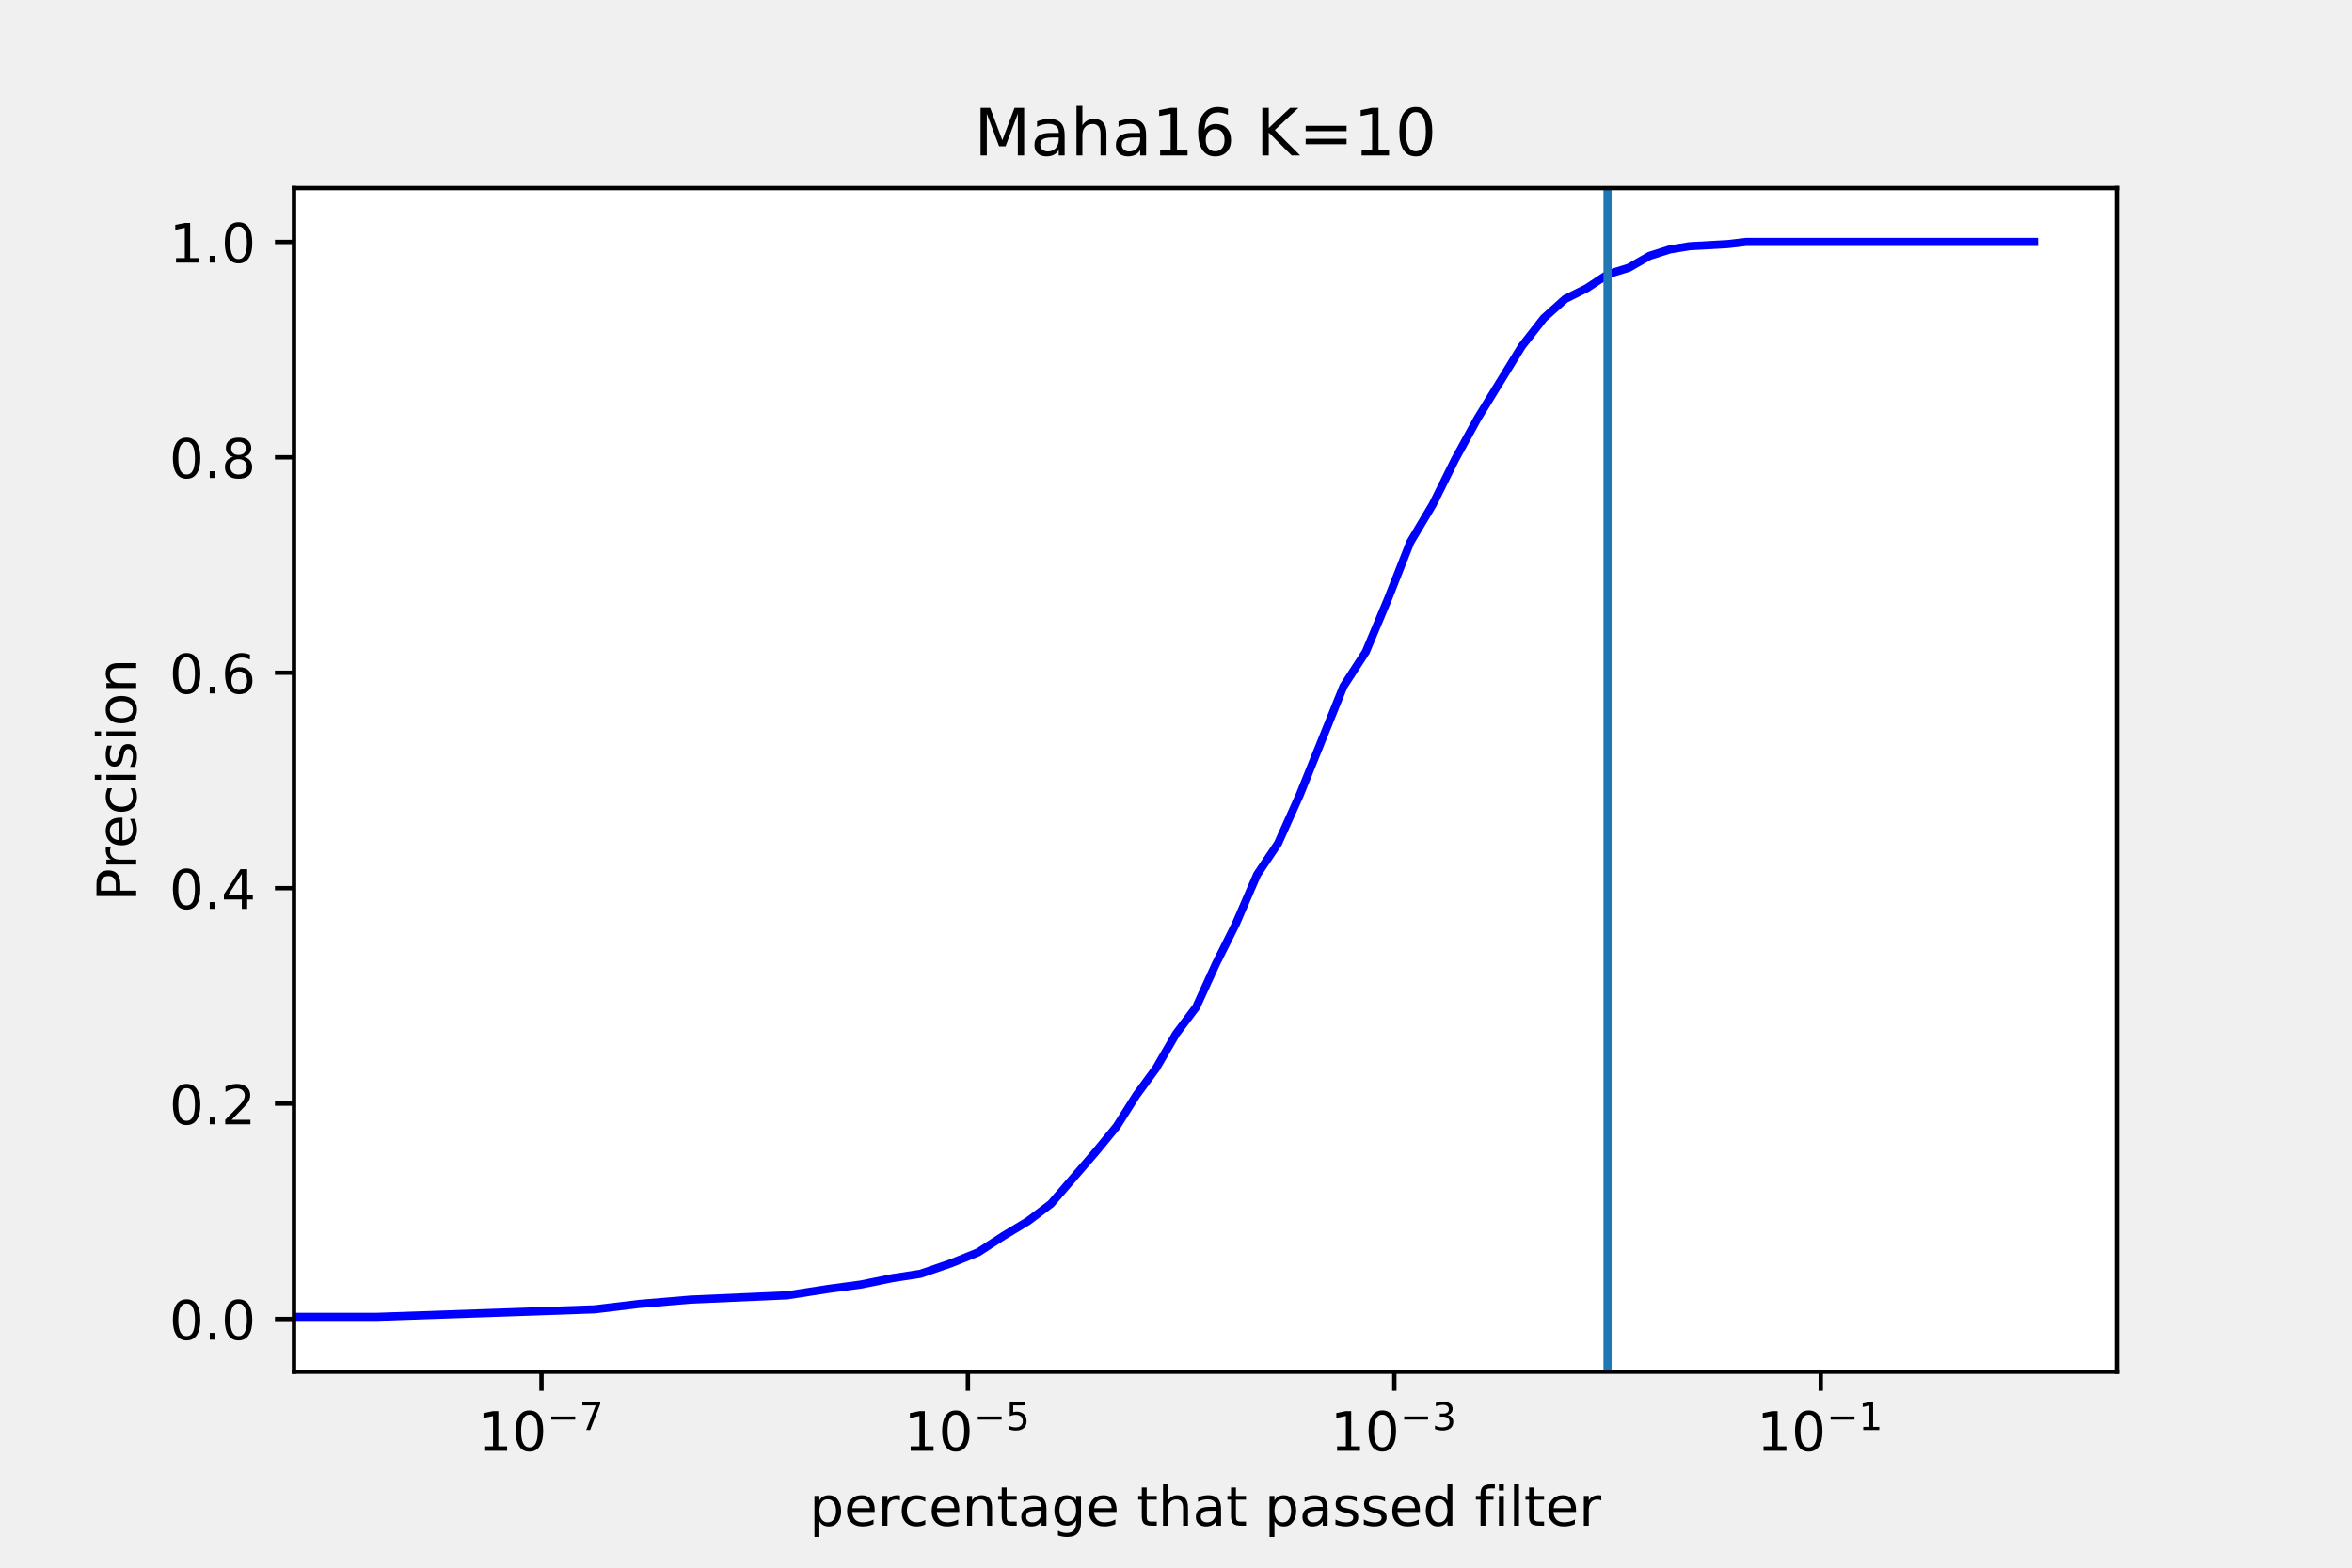
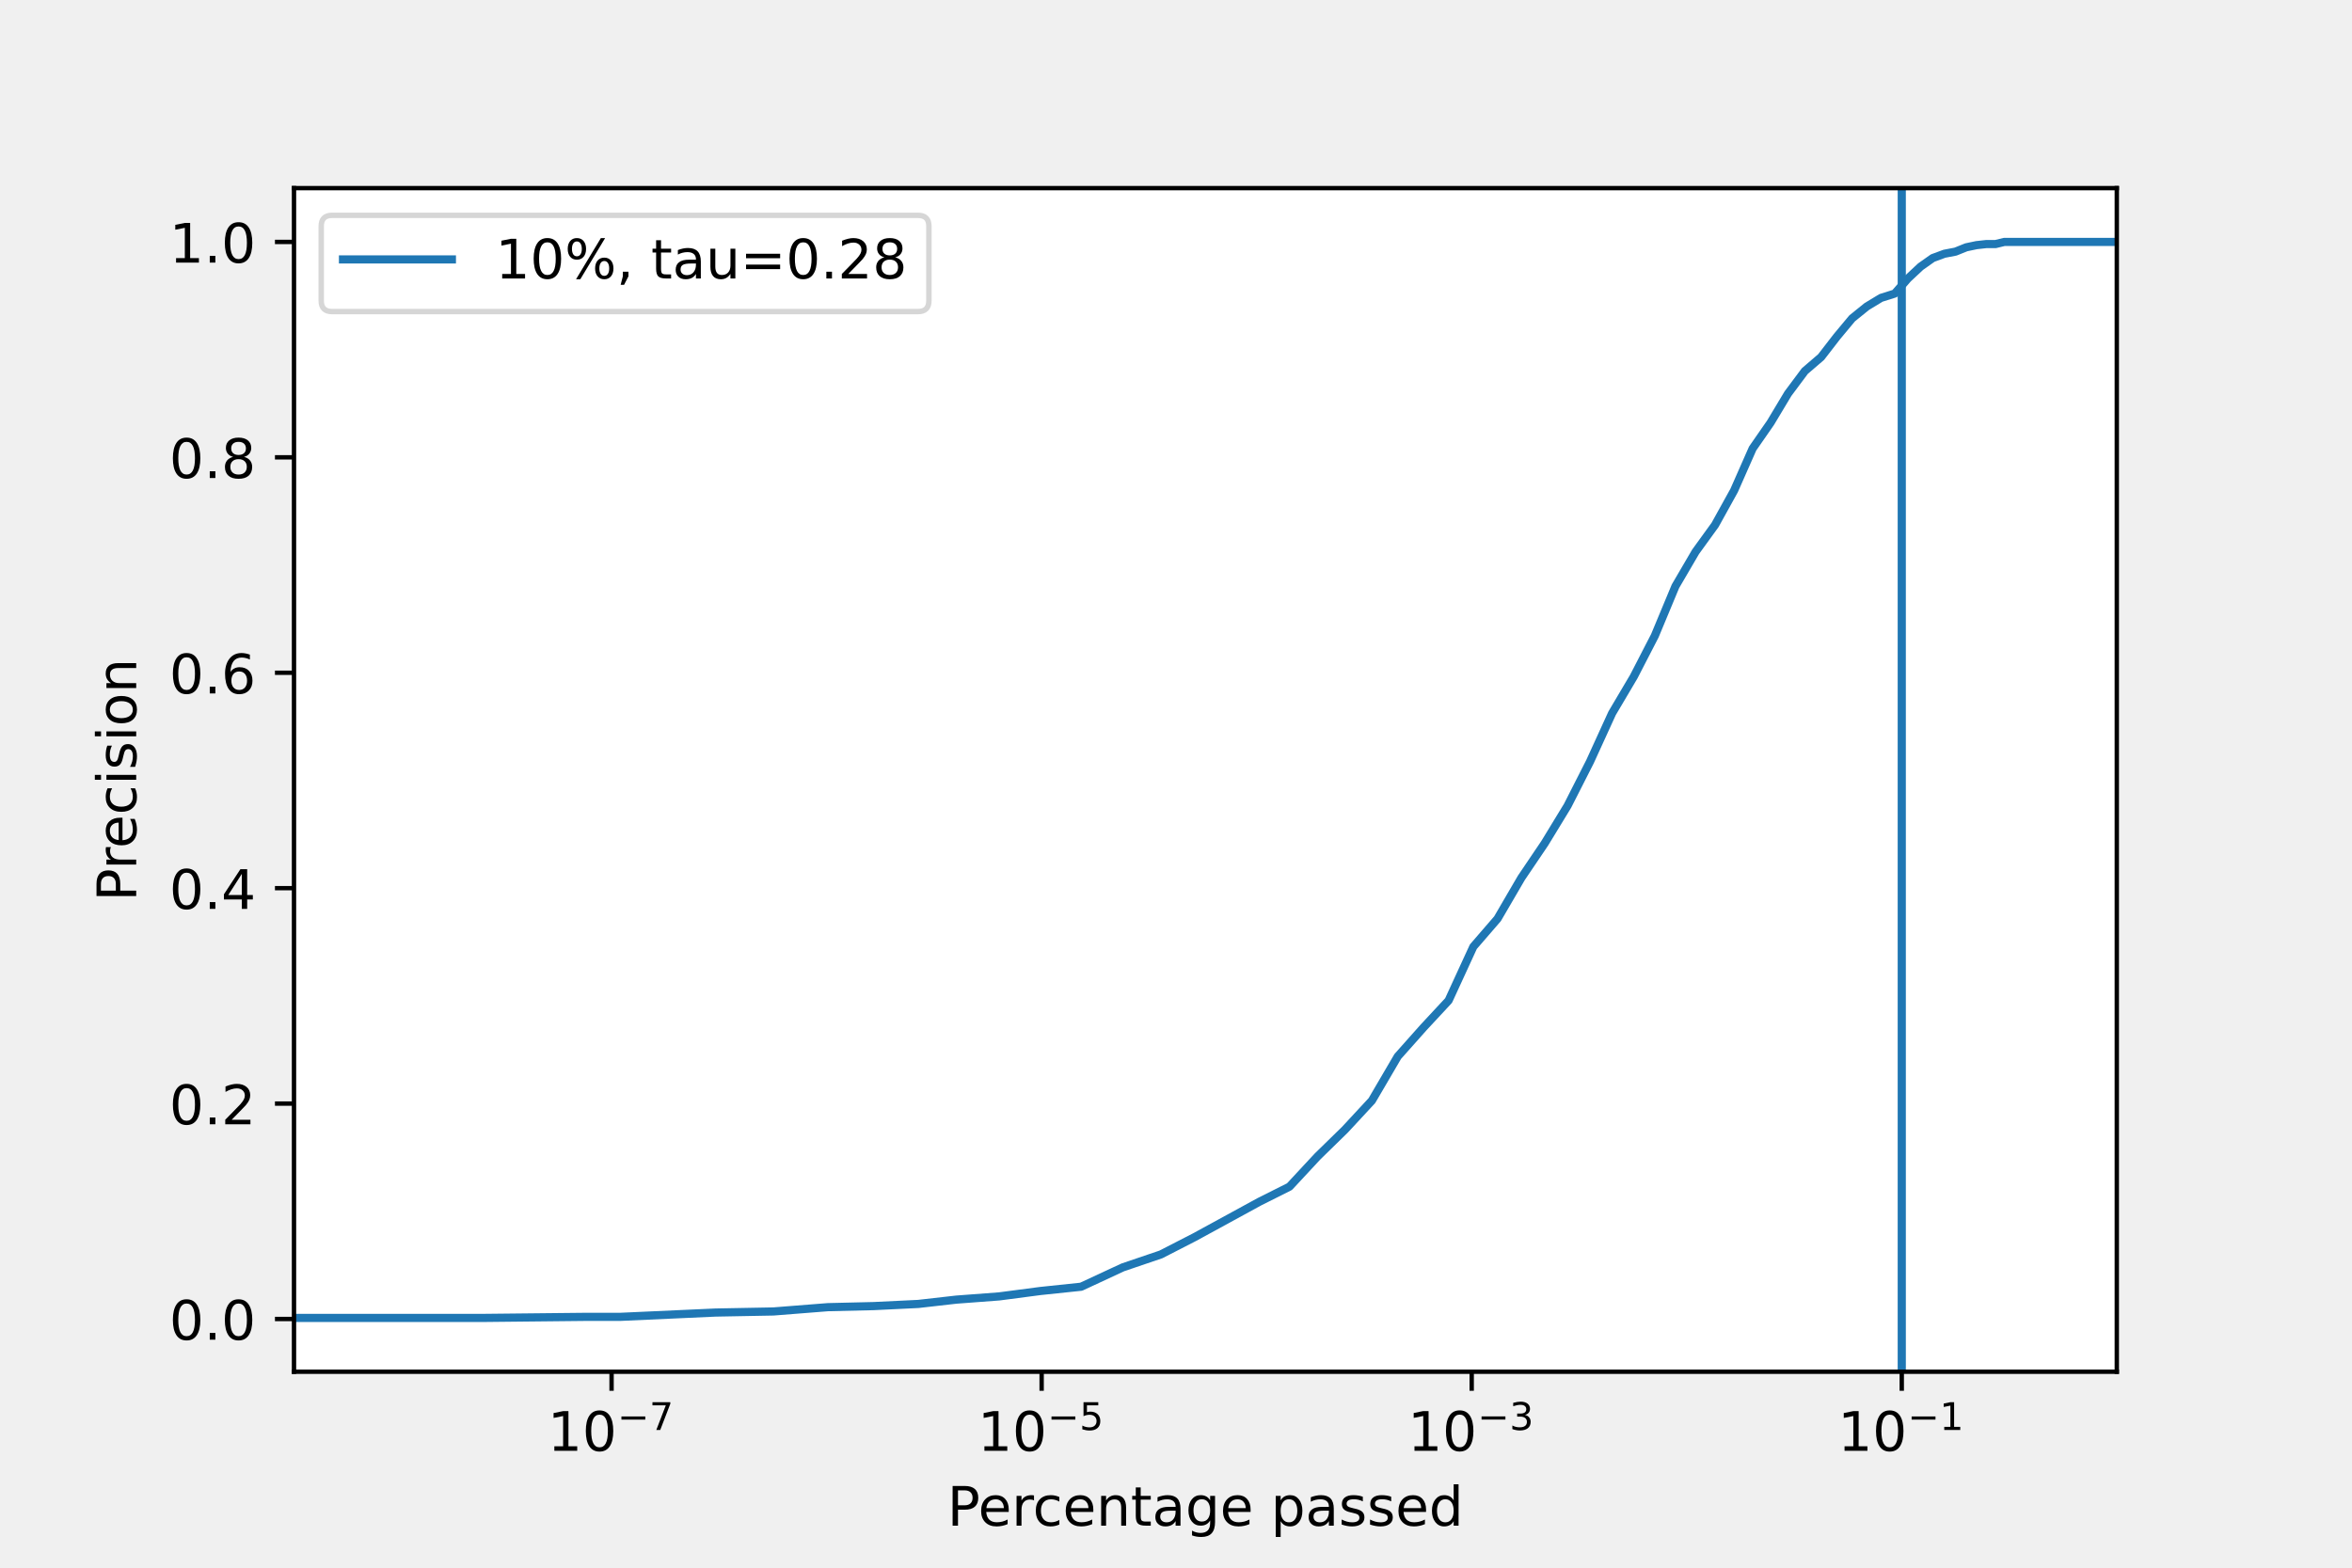
<svg xmlns="http://www.w3.org/2000/svg" xmlns:xlink="http://www.w3.org/1999/xlink" width="432pt" height="288pt" viewBox="0 0 432 288" version="1.1">
  <defs>
    <style type="text/css">*{stroke-linejoin: round; stroke-linecap: butt}</style>
  </defs>
  <g id="figure_1">
    <g id="patch_1">
      <path d="M 0 288  L 432 288  L 432 0  L 0 0  L 0 288  z " style="fill: none" />
    </g>
    <g id="axes_1">
      <g id="patch_2">
        <path d="M 54 252  L 388.8 252  L 388.8 34.56  L 54 34.56  z " style="fill: #ffffff" />
      </g>
      <g id="matplotlib.axis_1">
        <g id="xtick_1">
          <g id="line2d_1">
            <defs>
-               <path id="m9327576c0f" d="M 0 0  L 0 3.5  " style="stroke: #000000; stroke-width: 0.8" />
-             </defs>
-             <g>
-               <use xlink:href="#m9327576c0f" x="99.456" y="252" style="stroke: #000000; stroke-width: 0.8" />
+               <path id="m2ebbc06e42" d="M 0 0  L 0 3.5  " style="stroke: #000000; stroke-width: 0.8" />
+             </defs>
+             <g>
+               <use xlink:href="#m2ebbc06e42" x="112.329" y="252" style="stroke: #000000; stroke-width: 0.8" />
            </g>
          </g>
          <g id="text_1">
-             <g transform="translate(87.70596 266.5984)scale(0.1 -0.1)">
+             <g transform="translate(100.5788 266.5984)scale(0.1 -0.1)">
              <defs>
                <path id="DejaVuSans-31" d="M 794 531  L 1825 531  L 1825 4091  L 703 3866  L 703 4441  L 1819 4666  L 2450 4666  L 2450 531  L 3481 531  L 3481 0  L 794 0  L 794 531  z " transform="scale(0.015625)" />
                <path id="DejaVuSans-30" d="M 2034 4250  Q 1547 4250 1301 3770  Q 1056 3291 1056 2328  Q 1056 1369 1301 889  Q 1547 409 2034 409  Q 2525 409 2770 889  Q 3016 1369 3016 2328  Q 3016 3291 2770 3770  Q 2525 4250 2034 4250  z M 2034 4750  Q 2819 4750 3233 4129  Q 3647 3509 3647 2328  Q 3647 1150 3233 529  Q 2819 -91 2034 -91  Q 1250 -91 836 529  Q 422 1150 422 2328  Q 422 3509 836 4129  Q 1250 4750 2034 4750  z " transform="scale(0.015625)" />
                <path id="DejaVuSans-2212" d="M 678 2272  L 4684 2272  L 4684 1741  L 678 1741  L 678 2272  z " transform="scale(0.015625)" />
                <path id="DejaVuSans-37" d="M 525 4666  L 3525 4666  L 3525 4397  L 1831 0  L 1172 0  L 2766 4134  L 525 4134  L 525 4666  z " transform="scale(0.015625)" />
              </defs>
              <use xlink:href="#DejaVuSans-31" transform="translate(0 0.684375)" />
              <use xlink:href="#DejaVuSans-30" transform="translate(63.62305 0.684375)" />
              <use xlink:href="#DejaVuSans-2212" transform="translate(128.2031 38.96563)scale(0.7)" />
              <use xlink:href="#DejaVuSans-37" transform="translate(186.8555 38.96563)scale(0.7)" />
            </g>
          </g>
        </g>
        <g id="xtick_2">
          <g id="line2d_2">
            <g>
-               <use xlink:href="#m9327576c0f" x="177.778" y="252" style="stroke: #000000; stroke-width: 0.8" />
+               <use xlink:href="#m2ebbc06e42" x="191.321" y="252" style="stroke: #000000; stroke-width: 0.8" />
            </g>
          </g>
          <g id="text_2">
-             <g transform="translate(166.0276 266.5984)scale(0.1 -0.1)">
+             <g transform="translate(179.5706 266.5984)scale(0.1 -0.1)">
              <defs>
                <path id="DejaVuSans-35" d="M 691 4666  L 3169 4666  L 3169 4134  L 1269 4134  L 1269 2991  Q 1406 3038 1543 3061  Q 1681 3084 1819 3084  Q 2600 3084 3056 2656  Q 3513 2228 3513 1497  Q 3513 744 3044 326  Q 2575 -91 1722 -91  Q 1428 -91 1123 -41  Q 819 9 494 109  L 494 744  Q 775 591 1075 516  Q 1375 441 1709 441  Q 2250 441 2565 725  Q 2881 1009 2881 1497  Q 2881 1984 2565 2268  Q 2250 2553 1709 2553  Q 1456 2553 1204 2497  Q 953 2441 691 2322  L 691 4666  z " transform="scale(0.015625)" />
              </defs>
              <use xlink:href="#DejaVuSans-31" transform="translate(0 0.684375)" />
              <use xlink:href="#DejaVuSans-30" transform="translate(63.62305 0.684375)" />
              <use xlink:href="#DejaVuSans-2212" transform="translate(128.2031 38.96563)scale(0.7)" />
              <use xlink:href="#DejaVuSans-35" transform="translate(186.8555 38.96563)scale(0.7)" />
            </g>
          </g>
        </g>
        <g id="xtick_3">
          <g id="line2d_3">
            <g>
-               <use xlink:href="#m9327576c0f" x="256.099" y="252" style="stroke: #000000; stroke-width: 0.8" />
+               <use xlink:href="#m2ebbc06e42" x="270.312" y="252" style="stroke: #000000; stroke-width: 0.8" />
            </g>
          </g>
          <g id="text_3">
-             <g transform="translate(244.3493 266.5984)scale(0.1 -0.1)">
+             <g transform="translate(258.5623 266.5984)scale(0.1 -0.1)">
              <defs>
                <path id="DejaVuSans-33" d="M 2597 2516  Q 3050 2419 3304 2112  Q 3559 1806 3559 1356  Q 3559 666 3084 287  Q 2609 -91 1734 -91  Q 1441 -91 1130 -33  Q 819 25 488 141  L 488 750  Q 750 597 1062 519  Q 1375 441 1716 441  Q 2309 441 2620 675  Q 2931 909 2931 1356  Q 2931 1769 2642 2001  Q 2353 2234 1838 2234  L 1294 2234  L 1294 2753  L 1863 2753  Q 2328 2753 2575 2939  Q 2822 3125 2822 3475  Q 2822 3834 2567 4026  Q 2313 4219 1838 4219  Q 1578 4219 1281 4162  Q 984 4106 628 3988  L 628 4550  Q 988 4650 1302 4700  Q 1616 4750 1894 4750  Q 2613 4750 3031 4423  Q 3450 4097 3450 3541  Q 3450 3153 3228 2886  Q 3006 2619 2597 2516  z " transform="scale(0.015625)" />
              </defs>
              <use xlink:href="#DejaVuSans-31" transform="translate(0 0.765625)" />
              <use xlink:href="#DejaVuSans-30" transform="translate(63.62305 0.765625)" />
              <use xlink:href="#DejaVuSans-2212" transform="translate(128.2031 39.04688)scale(0.7)" />
              <use xlink:href="#DejaVuSans-33" transform="translate(186.8555 39.04688)scale(0.7)" />
            </g>
          </g>
        </g>
        <g id="xtick_4">
          <g id="line2d_4">
            <g>
-               <use xlink:href="#m9327576c0f" x="334.421" y="252" style="stroke: #000000; stroke-width: 0.8" />
+               <use xlink:href="#m2ebbc06e42" x="349.304" y="252" style="stroke: #000000; stroke-width: 0.8" />
            </g>
          </g>
          <g id="text_4">
-             <g transform="translate(322.671 266.5984)scale(0.1 -0.1)">
+             <g transform="translate(337.5541 266.5984)scale(0.1 -0.1)">
              <use xlink:href="#DejaVuSans-31" transform="translate(0 0.684375)" />
              <use xlink:href="#DejaVuSans-30" transform="translate(63.62305 0.684375)" />
              <use xlink:href="#DejaVuSans-2212" transform="translate(128.2031 38.96563)scale(0.7)" />
              <use xlink:href="#DejaVuSans-31" transform="translate(186.8555 38.96563)scale(0.7)" />
            </g>
          </g>
        </g>
        <g id="text_5">
-           <g transform="translate(148.6875 280.2766)scale(0.1 -0.1)">
-             <defs>
-               <path id="DejaVuSans-70" d="M 1159 525  L 1159 -1331  L 581 -1331  L 581 3500  L 1159 3500  L 1159 2969  Q 1341 3281 1617 3432  Q 1894 3584 2278 3584  Q 2916 3584 3314 3078  Q 3713 2572 3713 1747  Q 3713 922 3314 415  Q 2916 -91 2278 -91  Q 1894 -91 1617 61  Q 1341 213 1159 525  z M 3116 1747  Q 3116 2381 2855 2742  Q 2594 3103 2138 3103  Q 1681 3103 1420 2742  Q 1159 2381 1159 1747  Q 1159 1113 1420 752  Q 1681 391 2138 391  Q 2594 391 2855 752  Q 3116 1113 3116 1747  z " transform="scale(0.015625)" />
+           <g transform="translate(173.9898 280.2766)scale(0.1 -0.1)">
+             <defs>
+               <path id="DejaVuSans-50" d="M 1259 4147  L 1259 2394  L 2053 2394  Q 2494 2394 2734 2622  Q 2975 2850 2975 3272  Q 2975 3691 2734 3919  Q 2494 4147 2053 4147  L 1259 4147  z M 628 4666  L 2053 4666  Q 2838 4666 3239 4311  Q 3641 3956 3641 3272  Q 3641 2581 3239 2228  Q 2838 1875 2053 1875  L 1259 1875  L 1259 0  L 628 0  L 628 4666  z " transform="scale(0.015625)" />
              <path id="DejaVuSans-65" d="M 3597 1894  L 3597 1613  L 953 1613  Q 991 1019 1311 708  Q 1631 397 2203 397  Q 2534 397 2845 478  Q 3156 559 3463 722  L 3463 178  Q 3153 47 2828 -22  Q 2503 -91 2169 -91  Q 1331 -91 842 396  Q 353 884 353 1716  Q 353 2575 817 3079  Q 1281 3584 2069 3584  Q 2775 3584 3186 3129  Q 3597 2675 3597 1894  z M 3022 2063  Q 3016 2534 2758 2815  Q 2500 3097 2075 3097  Q 1594 3097 1305 2825  Q 1016 2553 972 2059  L 3022 2063  z " transform="scale(0.015625)" />
              <path id="DejaVuSans-72" d="M 2631 2963  Q 2534 3019 2420 3045  Q 2306 3072 2169 3072  Q 1681 3072 1420 2755  Q 1159 2438 1159 1844  L 1159 0  L 581 0  L 581 3500  L 1159 3500  L 1159 2956  Q 1341 3275 1631 3429  Q 1922 3584 2338 3584  Q 2397 3584 2469 3576  Q 2541 3569 2628 3553  L 2631 2963  z " transform="scale(0.015625)" />
              <path id="DejaVuSans-63" d="M 3122 3366  L 3122 2828  Q 2878 2963 2633 3030  Q 2388 3097 2138 3097  Q 1578 3097 1268 2742  Q 959 2388 959 1747  Q 959 1106 1268 751  Q 1578 397 2138 397  Q 2388 397 2633 464  Q 2878 531 3122 666  L 3122 134  Q 2881 22 2623 -34  Q 2366 -91 2075 -91  Q 1284 -91 818 406  Q 353 903 353 1747  Q 353 2603 823 3093  Q 1294 3584 2113 3584  Q 2378 3584 2631 3529  Q 2884 3475 3122 3366  z " transform="scale(0.015625)" />
              <path id="DejaVuSans-6e" d="M 3513 2113  L 3513 0  L 2938 0  L 2938 2094  Q 2938 2591 2744 2837  Q 2550 3084 2163 3084  Q 1697 3084 1428 2787  Q 1159 2491 1159 1978  L 1159 0  L 581 0  L 581 3500  L 1159 3500  L 1159 2956  Q 1366 3272 1645 3428  Q 1925 3584 2291 3584  Q 2894 3584 3203 3211  Q 3513 2838 3513 2113  z " transform="scale(0.015625)" />
              <path id="DejaVuSans-74" d="M 1172 4494  L 1172 3500  L 2356 3500  L 2356 3053  L 1172 3053  L 1172 1153  Q 1172 725 1289 603  Q 1406 481 1766 481  L 2356 481  L 2356 0  L 1766 0  Q 1100 0 847 248  Q 594 497 594 1153  L 594 3053  L 172 3053  L 172 3500  L 594 3500  L 594 4494  L 1172 4494  z " transform="scale(0.015625)" />
              <path id="DejaVuSans-61" d="M 2194 1759  Q 1497 1759 1228 1600  Q 959 1441 959 1056  Q 959 750 1161 570  Q 1363 391 1709 391  Q 2188 391 2477 730  Q 2766 1069 2766 1631  L 2766 1759  L 2194 1759  z M 3341 1997  L 3341 0  L 2766 0  L 2766 531  Q 2569 213 2275 61  Q 1981 -91 1556 -91  Q 1019 -91 701 211  Q 384 513 384 1019  Q 384 1609 779 1909  Q 1175 2209 1959 2209  L 2766 2209  L 2766 2266  Q 2766 2663 2505 2880  Q 2244 3097 1772 3097  Q 1472 3097 1187 3025  Q 903 2953 641 2809  L 641 3341  Q 956 3463 1253 3523  Q 1550 3584 1831 3584  Q 2591 3584 2966 3190  Q 3341 2797 3341 1997  z " transform="scale(0.015625)" />
              <path id="DejaVuSans-67" d="M 2906 1791  Q 2906 2416 2648 2759  Q 2391 3103 1925 3103  Q 1463 3103 1205 2759  Q 947 2416 947 1791  Q 947 1169 1205 825  Q 1463 481 1925 481  Q 2391 481 2648 825  Q 2906 1169 2906 1791  z M 3481 434  Q 3481 -459 3084 -895  Q 2688 -1331 1869 -1331  Q 1566 -1331 1297 -1286  Q 1028 -1241 775 -1147  L 775 -588  Q 1028 -725 1275 -790  Q 1522 -856 1778 -856  Q 2344 -856 2625 -561  Q 2906 -266 2906 331  L 2906 616  Q 2728 306 2450 153  Q 2172 0 1784 0  Q 1141 0 747 490  Q 353 981 353 1791  Q 353 2603 747 3093  Q 1141 3584 1784 3584  Q 2172 3584 2450 3431  Q 2728 3278 2906 2969  L 2906 3500  L 3481 3500  L 3481 434  z " transform="scale(0.015625)" />
              <path id="DejaVuSans-20" transform="scale(0.015625)" />
-               <path id="DejaVuSans-68" d="M 3513 2113  L 3513 0  L 2938 0  L 2938 2094  Q 2938 2591 2744 2837  Q 2550 3084 2163 3084  Q 1697 3084 1428 2787  Q 1159 2491 1159 1978  L 1159 0  L 581 0  L 581 4863  L 1159 4863  L 1159 2956  Q 1366 3272 1645 3428  Q 1925 3584 2291 3584  Q 2894 3584 3203 3211  Q 3513 2838 3513 2113  z " transform="scale(0.015625)" />
+               <path id="DejaVuSans-70" d="M 1159 525  L 1159 -1331  L 581 -1331  L 581 3500  L 1159 3500  L 1159 2969  Q 1341 3281 1617 3432  Q 1894 3584 2278 3584  Q 2916 3584 3314 3078  Q 3713 2572 3713 1747  Q 3713 922 3314 415  Q 2916 -91 2278 -91  Q 1894 -91 1617 61  Q 1341 213 1159 525  z M 3116 1747  Q 3116 2381 2855 2742  Q 2594 3103 2138 3103  Q 1681 3103 1420 2742  Q 1159 2381 1159 1747  Q 1159 1113 1420 752  Q 1681 391 2138 391  Q 2594 391 2855 752  Q 3116 1113 3116 1747  z " transform="scale(0.015625)" />
              <path id="DejaVuSans-73" d="M 2834 3397  L 2834 2853  Q 2591 2978 2328 3040  Q 2066 3103 1784 3103  Q 1356 3103 1142 2972  Q 928 2841 928 2578  Q 928 2378 1081 2264  Q 1234 2150 1697 2047  L 1894 2003  Q 2506 1872 2764 1633  Q 3022 1394 3022 966  Q 3022 478 2636 193  Q 2250 -91 1575 -91  Q 1294 -91 989 -36  Q 684 19 347 128  L 347 722  Q 666 556 975 473  Q 1284 391 1588 391  Q 1994 391 2212 530  Q 2431 669 2431 922  Q 2431 1156 2273 1281  Q 2116 1406 1581 1522  L 1381 1569  Q 847 1681 609 1914  Q 372 2147 372 2553  Q 372 3047 722 3315  Q 1072 3584 1716 3584  Q 2034 3584 2315 3537  Q 2597 3491 2834 3397  z " transform="scale(0.015625)" />
              <path id="DejaVuSans-64" d="M 2906 2969  L 2906 4863  L 3481 4863  L 3481 0  L 2906 0  L 2906 525  Q 2725 213 2448 61  Q 2172 -91 1784 -91  Q 1150 -91 751 415  Q 353 922 353 1747  Q 353 2572 751 3078  Q 1150 3584 1784 3584  Q 2172 3584 2448 3432  Q 2725 3281 2906 2969  z M 947 1747  Q 947 1113 1208 752  Q 1469 391 1925 391  Q 2381 391 2643 752  Q 2906 1113 2906 1747  Q 2906 2381 2643 2742  Q 2381 3103 1925 3103  Q 1469 3103 1208 2742  Q 947 2381 947 1747  z " transform="scale(0.015625)" />
-               <path id="DejaVuSans-66" d="M 2375 4863  L 2375 4384  L 1825 4384  Q 1516 4384 1395 4259  Q 1275 4134 1275 3809  L 1275 3500  L 2222 3500  L 2222 3053  L 1275 3053  L 1275 0  L 697 0  L 697 3053  L 147 3053  L 147 3500  L 697 3500  L 697 3744  Q 697 4328 969 4595  Q 1241 4863 1831 4863  L 2375 4863  z " transform="scale(0.015625)" />
-               <path id="DejaVuSans-69" d="M 603 3500  L 1178 3500  L 1178 0  L 603 0  L 603 3500  z M 603 4863  L 1178 4863  L 1178 4134  L 603 4134  L 603 4863  z " transform="scale(0.015625)" />
-               <path id="DejaVuSans-6c" d="M 603 4863  L 1178 4863  L 1178 0  L 603 0  L 603 4863  z " transform="scale(0.015625)" />
-             </defs>
-             <use xlink:href="#DejaVuSans-70" />
-             <use xlink:href="#DejaVuSans-65" x="63.477" />
-             <use xlink:href="#DejaVuSans-72" x="125" />
-             <use xlink:href="#DejaVuSans-63" x="163.863" />
-             <use xlink:href="#DejaVuSans-65" x="218.844" />
-             <use xlink:href="#DejaVuSans-6e" x="280.367" />
-             <use xlink:href="#DejaVuSans-74" x="343.746" />
-             <use xlink:href="#DejaVuSans-61" x="382.955" />
-             <use xlink:href="#DejaVuSans-67" x="444.234" />
-             <use xlink:href="#DejaVuSans-65" x="507.711" />
-             <use xlink:href="#DejaVuSans-20" x="569.234" />
-             <use xlink:href="#DejaVuSans-74" x="601.021" />
-             <use xlink:href="#DejaVuSans-68" x="640.23" />
-             <use xlink:href="#DejaVuSans-61" x="703.609" />
-             <use xlink:href="#DejaVuSans-74" x="764.889" />
-             <use xlink:href="#DejaVuSans-20" x="804.098" />
-             <use xlink:href="#DejaVuSans-70" x="835.885" />
-             <use xlink:href="#DejaVuSans-61" x="899.361" />
-             <use xlink:href="#DejaVuSans-73" x="960.641" />
-             <use xlink:href="#DejaVuSans-73" x="1012.74" />
-             <use xlink:href="#DejaVuSans-65" x="1064.84" />
-             <use xlink:href="#DejaVuSans-64" x="1126.363" />
-             <use xlink:href="#DejaVuSans-20" x="1189.84" />
-             <use xlink:href="#DejaVuSans-66" x="1221.627" />
-             <use xlink:href="#DejaVuSans-69" x="1256.832" />
-             <use xlink:href="#DejaVuSans-6c" x="1284.615" />
-             <use xlink:href="#DejaVuSans-74" x="1312.398" />
-             <use xlink:href="#DejaVuSans-65" x="1351.607" />
-             <use xlink:href="#DejaVuSans-72" x="1413.131" />
+             </defs>
+             <use xlink:href="#DejaVuSans-50" />
+             <use xlink:href="#DejaVuSans-65" x="56.678" />
+             <use xlink:href="#DejaVuSans-72" x="118.201" />
+             <use xlink:href="#DejaVuSans-63" x="157.064" />
+             <use xlink:href="#DejaVuSans-65" x="212.045" />
+             <use xlink:href="#DejaVuSans-6e" x="273.568" />
+             <use xlink:href="#DejaVuSans-74" x="336.947" />
+             <use xlink:href="#DejaVuSans-61" x="376.156" />
+             <use xlink:href="#DejaVuSans-67" x="437.436" />
+             <use xlink:href="#DejaVuSans-65" x="500.912" />
+             <use xlink:href="#DejaVuSans-20" x="562.436" />
+             <use xlink:href="#DejaVuSans-70" x="594.223" />
+             <use xlink:href="#DejaVuSans-61" x="657.699" />
+             <use xlink:href="#DejaVuSans-73" x="718.979" />
+             <use xlink:href="#DejaVuSans-73" x="771.078" />
+             <use xlink:href="#DejaVuSans-65" x="823.178" />
+             <use xlink:href="#DejaVuSans-64" x="884.701" />
          </g>
        </g>
      </g>
      <g id="matplotlib.axis_2">
        <g id="ytick_1">
          <g id="line2d_5">
            <defs>
-               <path id="mf341216998" d="M 0 0  L -3.5 0  " style="stroke: #000000; stroke-width: 0.8" />
-             </defs>
-             <g>
-               <use xlink:href="#mf341216998" x="54" y="242.314" style="stroke: #000000; stroke-width: 0.8" />
+               <path id="m26eb1e48fa" d="M 0 0  L -3.5 0  " style="stroke: #000000; stroke-width: 0.8" />
+             </defs>
+             <g>
+               <use xlink:href="#m26eb1e48fa" x="54" y="242.314" style="stroke: #000000; stroke-width: 0.8" />
            </g>
          </g>
          <g id="text_6">
            <g transform="translate(31.09688 246.1133)scale(0.1 -0.1)">
              <defs>
                <path id="DejaVuSans-2e" d="M 684 794  L 1344 794  L 1344 0  L 684 0  L 684 794  z " transform="scale(0.015625)" />
              </defs>
              <use xlink:href="#DejaVuSans-30" />
              <use xlink:href="#DejaVuSans-2e" x="63.623" />
              <use xlink:href="#DejaVuSans-30" x="95.41" />
            </g>
          </g>
        </g>
        <g id="ytick_2">
          <g id="line2d_6">
            <g>
-               <use xlink:href="#mf341216998" x="54" y="202.74" style="stroke: #000000; stroke-width: 0.8" />
+               <use xlink:href="#m26eb1e48fa" x="54" y="202.74" style="stroke: #000000; stroke-width: 0.8" />
            </g>
          </g>
          <g id="text_7">
            <g transform="translate(31.09688 206.5392)scale(0.1 -0.1)">
              <defs>
                <path id="DejaVuSans-32" d="M 1228 531  L 3431 531  L 3431 0  L 469 0  L 469 531  Q 828 903 1448 1529  Q 2069 2156 2228 2338  Q 2531 2678 2651 2914  Q 2772 3150 2772 3378  Q 2772 3750 2511 3984  Q 2250 4219 1831 4219  Q 1534 4219 1204 4116  Q 875 4013 500 3803  L 500 4441  Q 881 4594 1212 4672  Q 1544 4750 1819 4750  Q 2544 4750 2975 4387  Q 3406 4025 3406 3419  Q 3406 3131 3298 2873  Q 3191 2616 2906 2266  Q 2828 2175 2409 1742  Q 1991 1309 1228 531  z " transform="scale(0.015625)" />
              </defs>
              <use xlink:href="#DejaVuSans-30" />
              <use xlink:href="#DejaVuSans-2e" x="63.623" />
              <use xlink:href="#DejaVuSans-32" x="95.41" />
            </g>
          </g>
        </g>
        <g id="ytick_3">
          <g id="line2d_7">
            <g>
-               <use xlink:href="#mf341216998" x="54" y="163.166" style="stroke: #000000; stroke-width: 0.8" />
+               <use xlink:href="#m26eb1e48fa" x="54" y="163.166" style="stroke: #000000; stroke-width: 0.8" />
            </g>
          </g>
          <g id="text_8">
            <g transform="translate(31.09688 166.9651)scale(0.1 -0.1)">
              <defs>
                <path id="DejaVuSans-34" d="M 2419 4116  L 825 1625  L 2419 1625  L 2419 4116  z M 2253 4666  L 3047 4666  L 3047 1625  L 3713 1625  L 3713 1100  L 3047 1100  L 3047 0  L 2419 0  L 2419 1100  L 313 1100  L 313 1709  L 2253 4666  z " transform="scale(0.015625)" />
              </defs>
              <use xlink:href="#DejaVuSans-30" />
              <use xlink:href="#DejaVuSans-2e" x="63.623" />
              <use xlink:href="#DejaVuSans-34" x="95.41" />
            </g>
          </g>
        </g>
        <g id="ytick_4">
          <g id="line2d_8">
            <g>
-               <use xlink:href="#mf341216998" x="54" y="123.592" style="stroke: #000000; stroke-width: 0.8" />
+               <use xlink:href="#m26eb1e48fa" x="54" y="123.592" style="stroke: #000000; stroke-width: 0.8" />
            </g>
          </g>
          <g id="text_9">
            <g transform="translate(31.09688 127.391)scale(0.1 -0.1)">
              <defs>
                <path id="DejaVuSans-36" d="M 2113 2584  Q 1688 2584 1439 2293  Q 1191 2003 1191 1497  Q 1191 994 1439 701  Q 1688 409 2113 409  Q 2538 409 2786 701  Q 3034 994 3034 1497  Q 3034 2003 2786 2293  Q 2538 2584 2113 2584  z M 3366 4563  L 3366 3988  Q 3128 4100 2886 4159  Q 2644 4219 2406 4219  Q 1781 4219 1451 3797  Q 1122 3375 1075 2522  Q 1259 2794 1537 2939  Q 1816 3084 2150 3084  Q 2853 3084 3261 2657  Q 3669 2231 3669 1497  Q 3669 778 3244 343  Q 2819 -91 2113 -91  Q 1303 -91 875 529  Q 447 1150 447 2328  Q 447 3434 972 4092  Q 1497 4750 2381 4750  Q 2619 4750 2861 4703  Q 3103 4656 3366 4563  z " transform="scale(0.015625)" />
              </defs>
              <use xlink:href="#DejaVuSans-30" />
              <use xlink:href="#DejaVuSans-2e" x="63.623" />
              <use xlink:href="#DejaVuSans-36" x="95.41" />
            </g>
          </g>
        </g>
        <g id="ytick_5">
          <g id="line2d_9">
            <g>
-               <use xlink:href="#mf341216998" x="54" y="84.018" style="stroke: #000000; stroke-width: 0.8" />
+               <use xlink:href="#m26eb1e48fa" x="54" y="84.018" style="stroke: #000000; stroke-width: 0.8" />
            </g>
          </g>
          <g id="text_10">
            <g transform="translate(31.09688 87.81694)scale(0.1 -0.1)">
              <defs>
                <path id="DejaVuSans-38" d="M 2034 2216  Q 1584 2216 1326 1975  Q 1069 1734 1069 1313  Q 1069 891 1326 650  Q 1584 409 2034 409  Q 2484 409 2743 651  Q 3003 894 3003 1313  Q 3003 1734 2745 1975  Q 2488 2216 2034 2216  z M 1403 2484  Q 997 2584 770 2862  Q 544 3141 544 3541  Q 544 4100 942 4425  Q 1341 4750 2034 4750  Q 2731 4750 3128 4425  Q 3525 4100 3525 3541  Q 3525 3141 3298 2862  Q 3072 2584 2669 2484  Q 3125 2378 3379 2068  Q 3634 1759 3634 1313  Q 3634 634 3220 271  Q 2806 -91 2034 -91  Q 1263 -91 848 271  Q 434 634 434 1313  Q 434 1759 690 2068  Q 947 2378 1403 2484  z M 1172 3481  Q 1172 3119 1398 2916  Q 1625 2713 2034 2713  Q 2441 2713 2670 2916  Q 2900 3119 2900 3481  Q 2900 3844 2670 4047  Q 2441 4250 2034 4250  Q 1625 4250 1398 4047  Q 1172 3844 1172 3481  z " transform="scale(0.015625)" />
              </defs>
              <use xlink:href="#DejaVuSans-30" />
              <use xlink:href="#DejaVuSans-2e" x="63.623" />
              <use xlink:href="#DejaVuSans-38" x="95.41" />
            </g>
          </g>
        </g>
        <g id="ytick_6">
          <g id="line2d_10">
            <g>
-               <use xlink:href="#mf341216998" x="54" y="44.444" style="stroke: #000000; stroke-width: 0.8" />
+               <use xlink:href="#m26eb1e48fa" x="54" y="44.444" style="stroke: #000000; stroke-width: 0.8" />
            </g>
          </g>
          <g id="text_11">
            <g transform="translate(31.09688 48.24285)scale(0.1 -0.1)">
              <use xlink:href="#DejaVuSans-31" />
              <use xlink:href="#DejaVuSans-2e" x="63.623" />
              <use xlink:href="#DejaVuSans-30" x="95.41" />
            </g>
          </g>
        </g>
        <g id="text_12">
          <g transform="translate(25.01719 165.587)rotate(-90)scale(0.1 -0.1)">
            <defs>
-               <path id="DejaVuSans-50" d="M 1259 4147  L 1259 2394  L 2053 2394  Q 2494 2394 2734 2622  Q 2975 2850 2975 3272  Q 2975 3691 2734 3919  Q 2494 4147 2053 4147  L 1259 4147  z M 628 4666  L 2053 4666  Q 2838 4666 3239 4311  Q 3641 3956 3641 3272  Q 3641 2581 3239 2228  Q 2838 1875 2053 1875  L 1259 1875  L 1259 0  L 628 0  L 628 4666  z " transform="scale(0.015625)" />
+               <path id="DejaVuSans-69" d="M 603 3500  L 1178 3500  L 1178 0  L 603 0  L 603 3500  z M 603 4863  L 1178 4863  L 1178 4134  L 603 4134  L 603 4863  z " transform="scale(0.015625)" />
              <path id="DejaVuSans-6f" d="M 1959 3097  Q 1497 3097 1228 2736  Q 959 2375 959 1747  Q 959 1119 1226 758  Q 1494 397 1959 397  Q 2419 397 2687 759  Q 2956 1122 2956 1747  Q 2956 2369 2687 2733  Q 2419 3097 1959 3097  z M 1959 3584  Q 2709 3584 3137 3096  Q 3566 2609 3566 1747  Q 3566 888 3137 398  Q 2709 -91 1959 -91  Q 1206 -91 779 398  Q 353 888 353 1747  Q 353 2609 779 3096  Q 1206 3584 1959 3584  z " transform="scale(0.015625)" />
            </defs>
            <use xlink:href="#DejaVuSans-50" />
            <use xlink:href="#DejaVuSans-72" x="58.553" />
            <use xlink:href="#DejaVuSans-65" x="97.416" />
            <use xlink:href="#DejaVuSans-63" x="158.939" />
            <use xlink:href="#DejaVuSans-69" x="213.92" />
            <use xlink:href="#DejaVuSans-73" x="241.703" />
            <use xlink:href="#DejaVuSans-69" x="293.803" />
            <use xlink:href="#DejaVuSans-6f" x="321.586" />
            <use xlink:href="#DejaVuSans-6e" x="382.768" />
          </g>
        </g>
      </g>
      <g id="line2d_11">
-         <path d="M 373.582 44.444  L 320.708 44.444  L 317.344 44.839  L 310.311 45.234  L 306.678 45.827  L 302.958 47.013  L 299.176 49.188  L 295.348 50.374  L 291.456 52.944  L 287.492 54.92  L 283.528 58.478  L 279.512 63.618  L 271.389 76.862  L 267.273 84.374  L 263.159 92.676  L 259.04 99.594  L 254.918 110.071  L 250.861 119.757  L 246.764 126.082  L 238.724 146.047  L 234.741 154.943  L 230.897 160.675  L 226.975 169.768  L 223.325 177.082  L 219.72 184.989  L 216.005 189.931  L 212.34 196.256  L 208.718 201.198  L 205.099 206.931  L 201.365 211.477  L 193.02 221.163  L 188.832 224.326  L 184.244 227.093  L 179.672 230.058  L 174.793 232.035  L 169.063 234.012  L 163.921 234.802  L 158.094 235.989  L 152.197 236.779  L 144.575 237.965  L 126.778 238.756  L 117.404 239.547  L 109.209 240.535  L 69.218 241.919  L -1 241.919  L -1 241.919  " clip-path="url(#p0d68de1853)" style="fill: none; stroke: #0000ff; stroke-width: 1.5; stroke-linecap: square" />
+         <path d="M 388.8 44.444  L 368.133 44.444  L 366.513 44.839  L 364.809 44.839  L 363.025 45.037  L 361.148 45.432  L 359.184 46.223  L 357.13 46.618  L 354.991 47.409  L 352.755 48.99  L 350.427 51.165  L 348.014 53.932  L 345.499 54.723  L 342.888 56.304  L 340.195 58.478  L 337.394 61.839  L 334.492 65.595  L 331.502 68.164  L 328.406 72.315  L 325.206 77.653  L 321.913 82.397  L 318.513 90.106  L 315.011 96.432  L 311.433 101.373  L 307.736 107.699  L 303.951 116.792  L 300.078 124.303  L 296.104 131.024  L 292.042 139.92  L 287.924 148.024  L 283.708 154.943  L 279.434 161.268  L 275.054 168.78  L 270.614 173.919  L 266.069 183.803  L 261.477 188.745  L 256.729 194.082  L 251.986 202.186  L 247.041 207.524  L 241.986 212.465  L 236.844 218  L 231.327 220.768  L 219.383 227.291  L 213.221 230.454  L 206.238 232.826  L 198.579 236.384  L 191.05 237.175  L 183.519 238.163  L 175.625 238.756  L 168.67 239.547  L 160.478 239.942  L 152.062 240.14  L 142.065 240.93  L 131.41 241.128  L 113.939 241.919  L 107.632 241.919  L 88.787 242.116  L -1 242.116  L -1 242.116  " clip-path="url(#p665754e9bb)" style="fill: none; stroke: #1f77b4; stroke-width: 1.5; stroke-linecap: square" />
      </g>
      <g id="line2d_12">
-         <path d="M 295.26 252  L 295.26 34.56  " clip-path="url(#p0d68de1853)" style="fill: none; stroke: #1f77b4; stroke-width: 1.5; stroke-linecap: square" />
+         <path d="M 349.304 252  L 349.304 34.56  " clip-path="url(#p665754e9bb)" style="fill: none; stroke: #1f77b4; stroke-width: 1.5; stroke-linecap: square" />
      </g>
      <g id="patch_3">
        <path d="M 54 252  L 54 34.56  " style="fill: none; stroke: #000000; stroke-width: 0.8; stroke-linejoin: miter; stroke-linecap: square" />
      </g>
      <g id="patch_4">
        <path d="M 388.8 252  L 388.8 34.56  " style="fill: none; stroke: #000000; stroke-width: 0.8; stroke-linejoin: miter; stroke-linecap: square" />
      </g>
      <g id="patch_5">
        <path d="M 54 252  L 388.8 252  " style="fill: none; stroke: #000000; stroke-width: 0.8; stroke-linejoin: miter; stroke-linecap: square" />
      </g>
      <g id="patch_6">
        <path d="M 54 34.56  L 388.8 34.56  " style="fill: none; stroke: #000000; stroke-width: 0.8; stroke-linejoin: miter; stroke-linecap: square" />
      </g>
-       <g id="text_13">
-         <g transform="translate(178.9275 28.56)scale(0.12 -0.12)">
-           <defs>
-             <path id="DejaVuSans-4d" d="M 628 4666  L 1569 4666  L 2759 1491  L 3956 4666  L 4897 4666  L 4897 0  L 4281 0  L 4281 4097  L 3078 897  L 2444 897  L 1241 4097  L 1241 0  L 628 0  L 628 4666  z " transform="scale(0.015625)" />
-             <path id="DejaVuSans-4b" d="M 628 4666  L 1259 4666  L 1259 2694  L 3353 4666  L 4166 4666  L 1850 2491  L 4331 0  L 3500 0  L 1259 2247  L 1259 0  L 628 0  L 628 4666  z " transform="scale(0.015625)" />
-             <path id="DejaVuSans-3d" d="M 678 2906  L 4684 2906  L 4684 2381  L 678 2381  L 678 2906  z M 678 1631  L 4684 1631  L 4684 1100  L 678 1100  L 678 1631  z " transform="scale(0.015625)" />
-           </defs>
-           <use xlink:href="#DejaVuSans-4d" />
-           <use xlink:href="#DejaVuSans-61" x="86.279" />
-           <use xlink:href="#DejaVuSans-68" x="147.559" />
-           <use xlink:href="#DejaVuSans-61" x="210.938" />
-           <use xlink:href="#DejaVuSans-31" x="272.217" />
-           <use xlink:href="#DejaVuSans-36" x="335.84" />
-           <use xlink:href="#DejaVuSans-20" x="399.463" />
-           <use xlink:href="#DejaVuSans-4b" x="431.25" />
-           <use xlink:href="#DejaVuSans-3d" x="496.826" />
-           <use xlink:href="#DejaVuSans-31" x="580.615" />
-           <use xlink:href="#DejaVuSans-30" x="644.238" />
+       <g id="legend_1">
+         <g id="patch_7">
+           <path d="M 61 57.238  L 168.614 57.238  Q 170.614 57.238 170.614 55.238  L 170.614 41.56  Q 170.614 39.56 168.614 39.56  L 61 39.56  Q 59 39.56 59 41.56  L 59 55.238  Q 59 57.238 61 57.238  z " style="fill: #ffffff; opacity: 0.8; stroke: #cccccc; stroke-linejoin: miter" />
+         </g>
+         <g id="line2d_13">
+           <path d="M 63 47.658  L 73 47.658  L 83 47.658  " style="fill: none; stroke: #1f77b4; stroke-width: 1.5; stroke-linecap: square" />
+         </g>
+         <g id="text_13">
+           <g transform="translate(91 51.15844)scale(0.1 -0.1)">
+             <defs>
+               <path id="DejaVuSans-25" d="M 4653 2053  Q 4381 2053 4226 1822  Q 4072 1591 4072 1178  Q 4072 772 4226 539  Q 4381 306 4653 306  Q 4919 306 5073 539  Q 5228 772 5228 1178  Q 5228 1588 5073 1820  Q 4919 2053 4653 2053  z M 4653 2450  Q 5147 2450 5437 2106  Q 5728 1763 5728 1178  Q 5728 594 5436 251  Q 5144 -91 4653 -91  Q 4153 -91 3862 251  Q 3572 594 3572 1178  Q 3572 1766 3864 2108  Q 4156 2450 4653 2450  z M 1428 4353  Q 1159 4353 1004 4120  Q 850 3888 850 3481  Q 850 3069 1003 2837  Q 1156 2606 1428 2606  Q 1700 2606 1854 2837  Q 2009 3069 2009 3481  Q 2009 3884 1853 4118  Q 1697 4353 1428 4353  z M 4250 4750  L 4750 4750  L 1831 -91  L 1331 -91  L 4250 4750  z M 1428 4750  Q 1922 4750 2215 4408  Q 2509 4066 2509 3481  Q 2509 2891 2217 2550  Q 1925 2209 1428 2209  Q 931 2209 642 2551  Q 353 2894 353 3481  Q 353 4063 643 4406  Q 934 4750 1428 4750  z " transform="scale(0.015625)" />
+               <path id="DejaVuSans-2c" d="M 750 794  L 1409 794  L 1409 256  L 897 -744  L 494 -744  L 750 256  L 750 794  z " transform="scale(0.015625)" />
+               <path id="DejaVuSans-75" d="M 544 1381  L 544 3500  L 1119 3500  L 1119 1403  Q 1119 906 1312 657  Q 1506 409 1894 409  Q 2359 409 2629 706  Q 2900 1003 2900 1516  L 2900 3500  L 3475 3500  L 3475 0  L 2900 0  L 2900 538  Q 2691 219 2414 64  Q 2138 -91 1772 -91  Q 1169 -91 856 284  Q 544 659 544 1381  z M 1991 3584  L 1991 3584  z " transform="scale(0.015625)" />
+               <path id="DejaVuSans-3d" d="M 678 2906  L 4684 2906  L 4684 2381  L 678 2381  L 678 2906  z M 678 1631  L 4684 1631  L 4684 1100  L 678 1100  L 678 1631  z " transform="scale(0.015625)" />
+             </defs>
+             <use xlink:href="#DejaVuSans-31" />
+             <use xlink:href="#DejaVuSans-30" x="63.623" />
+             <use xlink:href="#DejaVuSans-25" x="127.246" />
+             <use xlink:href="#DejaVuSans-2c" x="222.266" />
+             <use xlink:href="#DejaVuSans-20" x="254.053" />
+             <use xlink:href="#DejaVuSans-74" x="285.84" />
+             <use xlink:href="#DejaVuSans-61" x="325.049" />
+             <use xlink:href="#DejaVuSans-75" x="386.328" />
+             <use xlink:href="#DejaVuSans-3d" x="449.707" />
+             <use xlink:href="#DejaVuSans-30" x="533.496" />
+             <use xlink:href="#DejaVuSans-2e" x="597.119" />
+             <use xlink:href="#DejaVuSans-32" x="628.906" />
+             <use xlink:href="#DejaVuSans-38" x="692.529" />
+           </g>
        </g>
      </g>
    </g>
  </g>
  <defs>
-     <clipPath id="p0d68de1853">
+     <clipPath id="p665754e9bb">
      <rect x="54" y="34.56" width="334.8" height="217.44" />
    </clipPath>
  </defs>
</svg>
